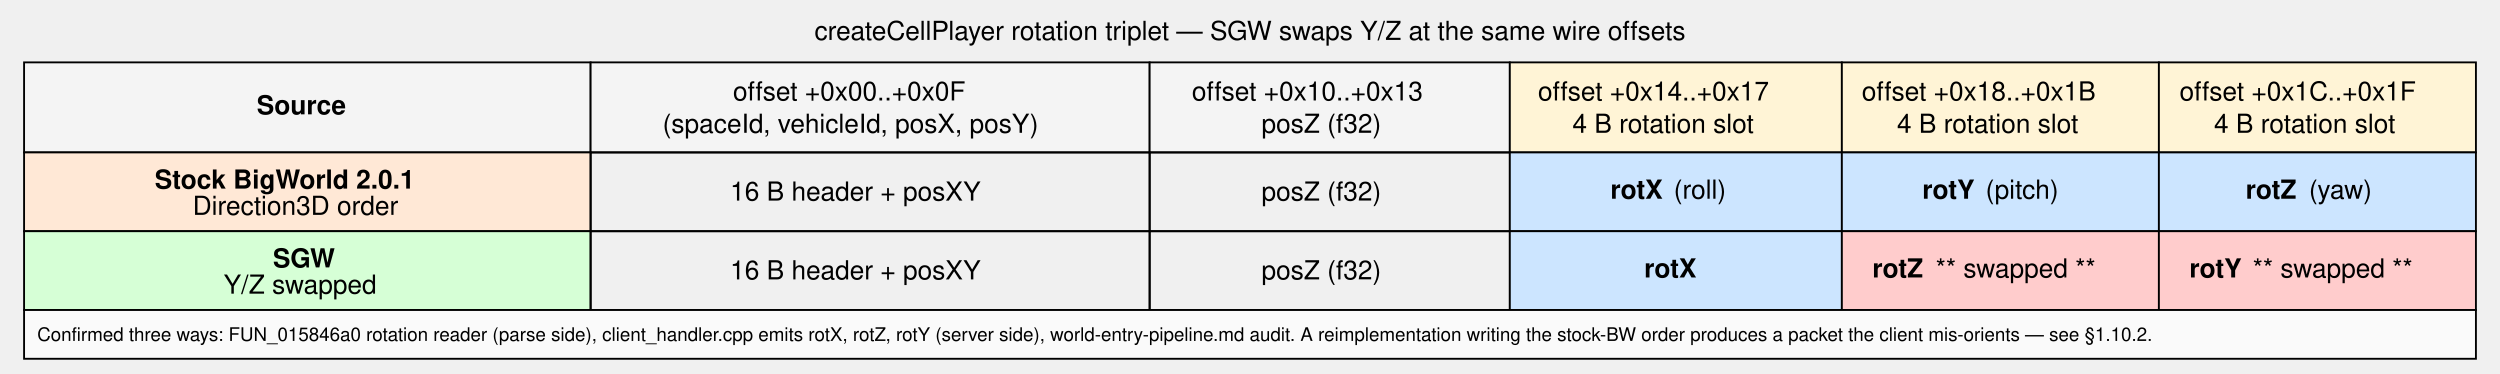
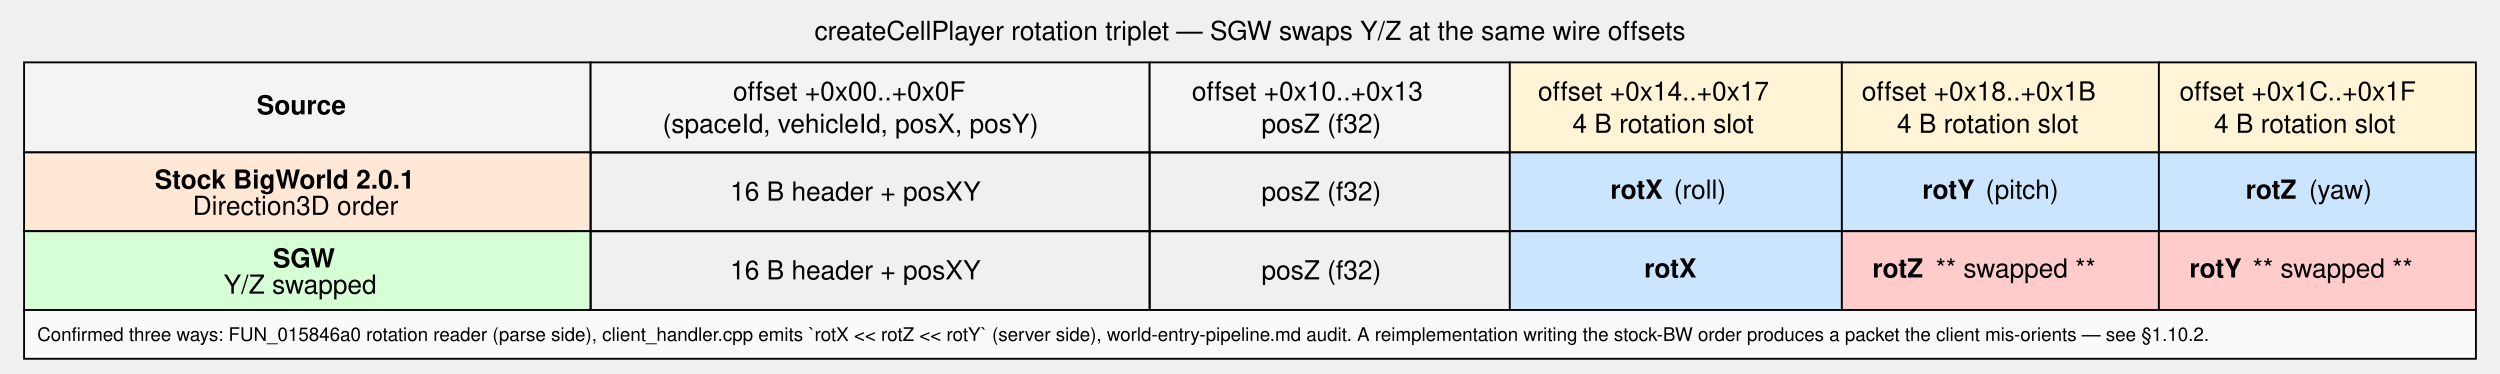
<svg xmlns="http://www.w3.org/2000/svg" width="1331pt" height="199pt" viewBox="0.00 0.00 1331.00 199.25">
  <style>.cimmeria-bg{fill:transparent}@media(prefers-color-scheme:dark){.cimmeria-bg{fill:white}}</style>
  <rect class="cimmeria-bg" width="100%" height="100%" />
  <g id="graph0" class="graph" transform="scale(1 1) rotate(0) translate(4 195.25)">
    <polygon class="cimmeria-bg" stroke="none" points="-4,4 -4,-195.25 1327,-195.25 1327,4 -4,4" />
    <text text-anchor="middle" x="661.5" y="-173.95" font-family="Helvetica,sans-Serif" font-size="14.00">createCellPlayer rotation triplet — SGW swaps Y/Z at the same wire offsets</text>
    <g id="node1" class="node">
      <polygon fill="#f4f4f4" stroke="none" points="8,-114 8,-162 310,-162 310,-114 8,-114" />
      <polygon fill="none" stroke="black" points="8,-114 8,-162 310,-162 310,-114 8,-114" />
      <text text-anchor="start" x="132" y="-134.32" font-family="Helvetica,sans-Serif" font-weight="bold" font-size="14.00">Source</text>
      <polygon fill="#f4f4f4" stroke="none" points="310,-114 310,-162 608,-162 608,-114 310,-114" />
      <polygon fill="none" stroke="black" points="310,-114 310,-162 608,-162 608,-114 310,-114" />
      <text text-anchor="start" x="385.88" y="-141.7" font-family="Helvetica,sans-Serif" font-size="14.00">offset +0x00..+0x0F</text>
      <text text-anchor="start" x="348.38" y="-124.45" font-family="Helvetica,sans-Serif" font-size="14.00">(spaceId, vehicleId, posX, posY)</text>
      <polygon fill="#f4f4f4" stroke="none" points="608,-114 608,-162 800,-162 800,-114 608,-114" />
      <polygon fill="none" stroke="black" points="608,-114 608,-162 800,-162 800,-114 608,-114" />
      <text text-anchor="start" x="630.5" y="-141.7" font-family="Helvetica,sans-Serif" font-size="14.00">offset +0x10..+0x13</text>
      <text text-anchor="start" x="667.62" y="-124.45" font-family="Helvetica,sans-Serif" font-size="14.00">posZ (f32)</text>
      <polygon fill="#fff4d6" stroke="none" points="800,-114 800,-162 977,-162 977,-114 800,-114" />
      <polygon fill="none" stroke="black" points="800,-114 800,-162 977,-162 977,-114 800,-114" />
      <text text-anchor="start" x="815" y="-141.7" font-family="Helvetica,sans-Serif" font-size="14.00">offset +0x14..+0x17</text>
      <text text-anchor="start" x="833.38" y="-124.45" font-family="Helvetica,sans-Serif" font-size="14.00">4 B rotation slot</text>
      <polygon fill="#fff4d6" stroke="none" points="977,-114 977,-162 1146,-162 1146,-114 977,-114" />
      <polygon fill="none" stroke="black" points="977,-114 977,-162 1146,-162 1146,-114 977,-114" />
      <text text-anchor="start" x="987.62" y="-141.7" font-family="Helvetica,sans-Serif" font-size="14.00">offset +0x18..+0x1B</text>
      <text text-anchor="start" x="1006.38" y="-124.45" font-family="Helvetica,sans-Serif" font-size="14.00">4 B rotation slot</text>
      <polygon fill="#fff4d6" stroke="none" points="1146,-114 1146,-162 1315,-162 1315,-114 1146,-114" />
      <polygon fill="none" stroke="black" points="1146,-114 1146,-162 1315,-162 1315,-114 1146,-114" />
      <text text-anchor="start" x="1157" y="-141.7" font-family="Helvetica,sans-Serif" font-size="14.00">offset +0x1C..+0x1F</text>
      <text text-anchor="start" x="1175.38" y="-124.45" font-family="Helvetica,sans-Serif" font-size="14.00">4 B rotation slot</text>
      <polygon fill="#ffe8d6" stroke="none" points="8,-72 8,-114 310,-114 310,-72 8,-72" />
      <polygon fill="none" stroke="black" points="8,-72 8,-114 310,-114 310,-72 8,-72" />
      <text text-anchor="start" x="77.62" y="-94.7" font-family="Helvetica,sans-Serif" font-weight="bold" font-size="14.00">Stock BigWorld 2.0.1</text>
      <text text-anchor="start" x="97.88" y="-80.7" font-family="Helvetica,sans-Serif" font-size="14.00">Direction3D order</text>
      <polygon fill="none" stroke="black" points="310,-72 310,-114 608,-114 608,-72 310,-72" />
      <text text-anchor="start" x="384.38" y="-88.33" font-family="Helvetica,sans-Serif" font-size="14.00">16 B header + posXY</text>
      <polygon fill="none" stroke="black" points="608,-72 608,-114 800,-114 800,-72 608,-72" />
      <text text-anchor="start" x="667.62" y="-88.33" font-family="Helvetica,sans-Serif" font-size="14.00">posZ (f32)</text>
      <polygon fill="#cce5ff" stroke="none" points="800,-72 800,-114 977,-114 977,-72 800,-72" />
      <polygon fill="none" stroke="black" points="800,-72 800,-114 977,-114 977,-72 800,-72" />
      <text text-anchor="start" x="853.62" y="-89.33" font-family="Helvetica,sans-Serif" font-weight="bold" font-size="14.00">rotX</text>
      <text text-anchor="start" x="887.38" y="-89.33" font-family="Helvetica,sans-Serif" font-size="14.00"> (roll)</text>
      <polygon fill="#cce5ff" stroke="none" points="977,-72 977,-114 1146,-114 1146,-72 977,-72" />
      <polygon fill="none" stroke="black" points="977,-72 977,-114 1146,-114 1146,-72 977,-72" />
      <text text-anchor="start" x="1019.88" y="-89.33" font-family="Helvetica,sans-Serif" font-weight="bold" font-size="14.00">rotY</text>
      <text text-anchor="start" x="1053.62" y="-89.33" font-family="Helvetica,sans-Serif" font-size="14.00"> (pitch)</text>
      <polygon fill="#cce5ff" stroke="none" points="1146,-72 1146,-114 1315,-114 1315,-72 1146,-72" />
      <polygon fill="none" stroke="black" points="1146,-72 1146,-114 1315,-114 1315,-72 1146,-72" />
      <text text-anchor="start" x="1192.25" y="-89.33" font-family="Helvetica,sans-Serif" font-weight="bold" font-size="14.00">rotZ</text>
      <text text-anchor="start" x="1226" y="-89.33" font-family="Helvetica,sans-Serif" font-size="14.00"> (yaw)</text>
      <polygon fill="#d6ffd6" stroke="none" points="8,-30 8,-72 310,-72 310,-30 8,-30" />
      <polygon fill="none" stroke="black" points="8,-30 8,-72 310,-72 310,-30 8,-30" />
      <text text-anchor="start" x="140.62" y="-52.7" font-family="Helvetica,sans-Serif" font-weight="bold" font-size="14.00">SGW</text>
      <text text-anchor="start" x="114.38" y="-38.7" font-family="Helvetica,sans-Serif" font-size="14.00">Y/Z swapped</text>
      <polygon fill="none" stroke="black" points="310,-30 310,-72 608,-72 608,-30 310,-30" />
      <text text-anchor="start" x="384.38" y="-46.33" font-family="Helvetica,sans-Serif" font-size="14.00">16 B header + posXY</text>
      <polygon fill="none" stroke="black" points="608,-30 608,-72 800,-72 800,-30 608,-30" />
      <text text-anchor="start" x="667.62" y="-46.33" font-family="Helvetica,sans-Serif" font-size="14.00">posZ (f32)</text>
      <polygon fill="#cce5ff" stroke="none" points="800,-30 800,-72 977,-72 977,-30 800,-30" />
      <polygon fill="none" stroke="black" points="800,-30 800,-72 977,-72 977,-30 800,-30" />
      <text text-anchor="start" x="871.62" y="-47.33" font-family="Helvetica,sans-Serif" font-weight="bold" font-size="14.00">rotX</text>
      <polygon fill="#ffcccc" stroke="none" points="977,-30 977,-72 1146,-72 1146,-30 977,-30" />
      <polygon fill="none" stroke="black" points="977,-30 977,-72 1146,-72 1146,-30 977,-30" />
      <text text-anchor="start" x="993.25" y="-47.33" font-family="Helvetica,sans-Serif" font-weight="bold" font-size="14.00">rotZ</text>
      <text text-anchor="start" x="1027" y="-47.33" font-family="Helvetica,sans-Serif" font-size="14.00"> ** swapped **</text>
      <polygon fill="#ffcccc" stroke="none" points="1146,-30 1146,-72 1315,-72 1315,-30 1146,-30" />
      <polygon fill="none" stroke="black" points="1146,-30 1146,-72 1315,-72 1315,-30 1146,-30" />
      <text text-anchor="start" x="1162.25" y="-47.33" font-family="Helvetica,sans-Serif" font-weight="bold" font-size="14.00">rotY</text>
      <text text-anchor="start" x="1196" y="-47.33" font-family="Helvetica,sans-Serif" font-size="14.00"> ** swapped **</text>
      <polygon fill="#fafafa" stroke="none" points="8,-4 8,-30 1315,-30 1315,-4 8,-4" />
      <polygon fill="none" stroke="black" points="8,-4 8,-30 1315,-30 1315,-4 8,-4" />
-       <text text-anchor="start" x="15" y="-13.5" font-family="Helvetica,Sans-Serif" font-size="10.00">Confirmed three ways: FUN_015846a0 rotation reader (parse side), client_handler.cpp emits rotX, rotZ, rotY (server side), world-entry-pipeline.md audit. A reimplementation writing the stock-BW order produces a packet the client mis-orients — see §1.10.2.</text>
+       <text text-anchor="start" x="15" y="-13.5" font-family="Helvetica,sans-Serif" font-size="10.00">Confirmed three ways: FUN_015846a0 rotation reader (parse side), client_handler.cpp emits `rotX &lt;&lt; rotZ &lt;&lt; rotY` (server side), world-entry-pipeline.md audit. A reimplementation writing the stock-BW order produces a packet the client mis-orients — see §1.10.2.</text>
    </g>
  </g>
</svg>
